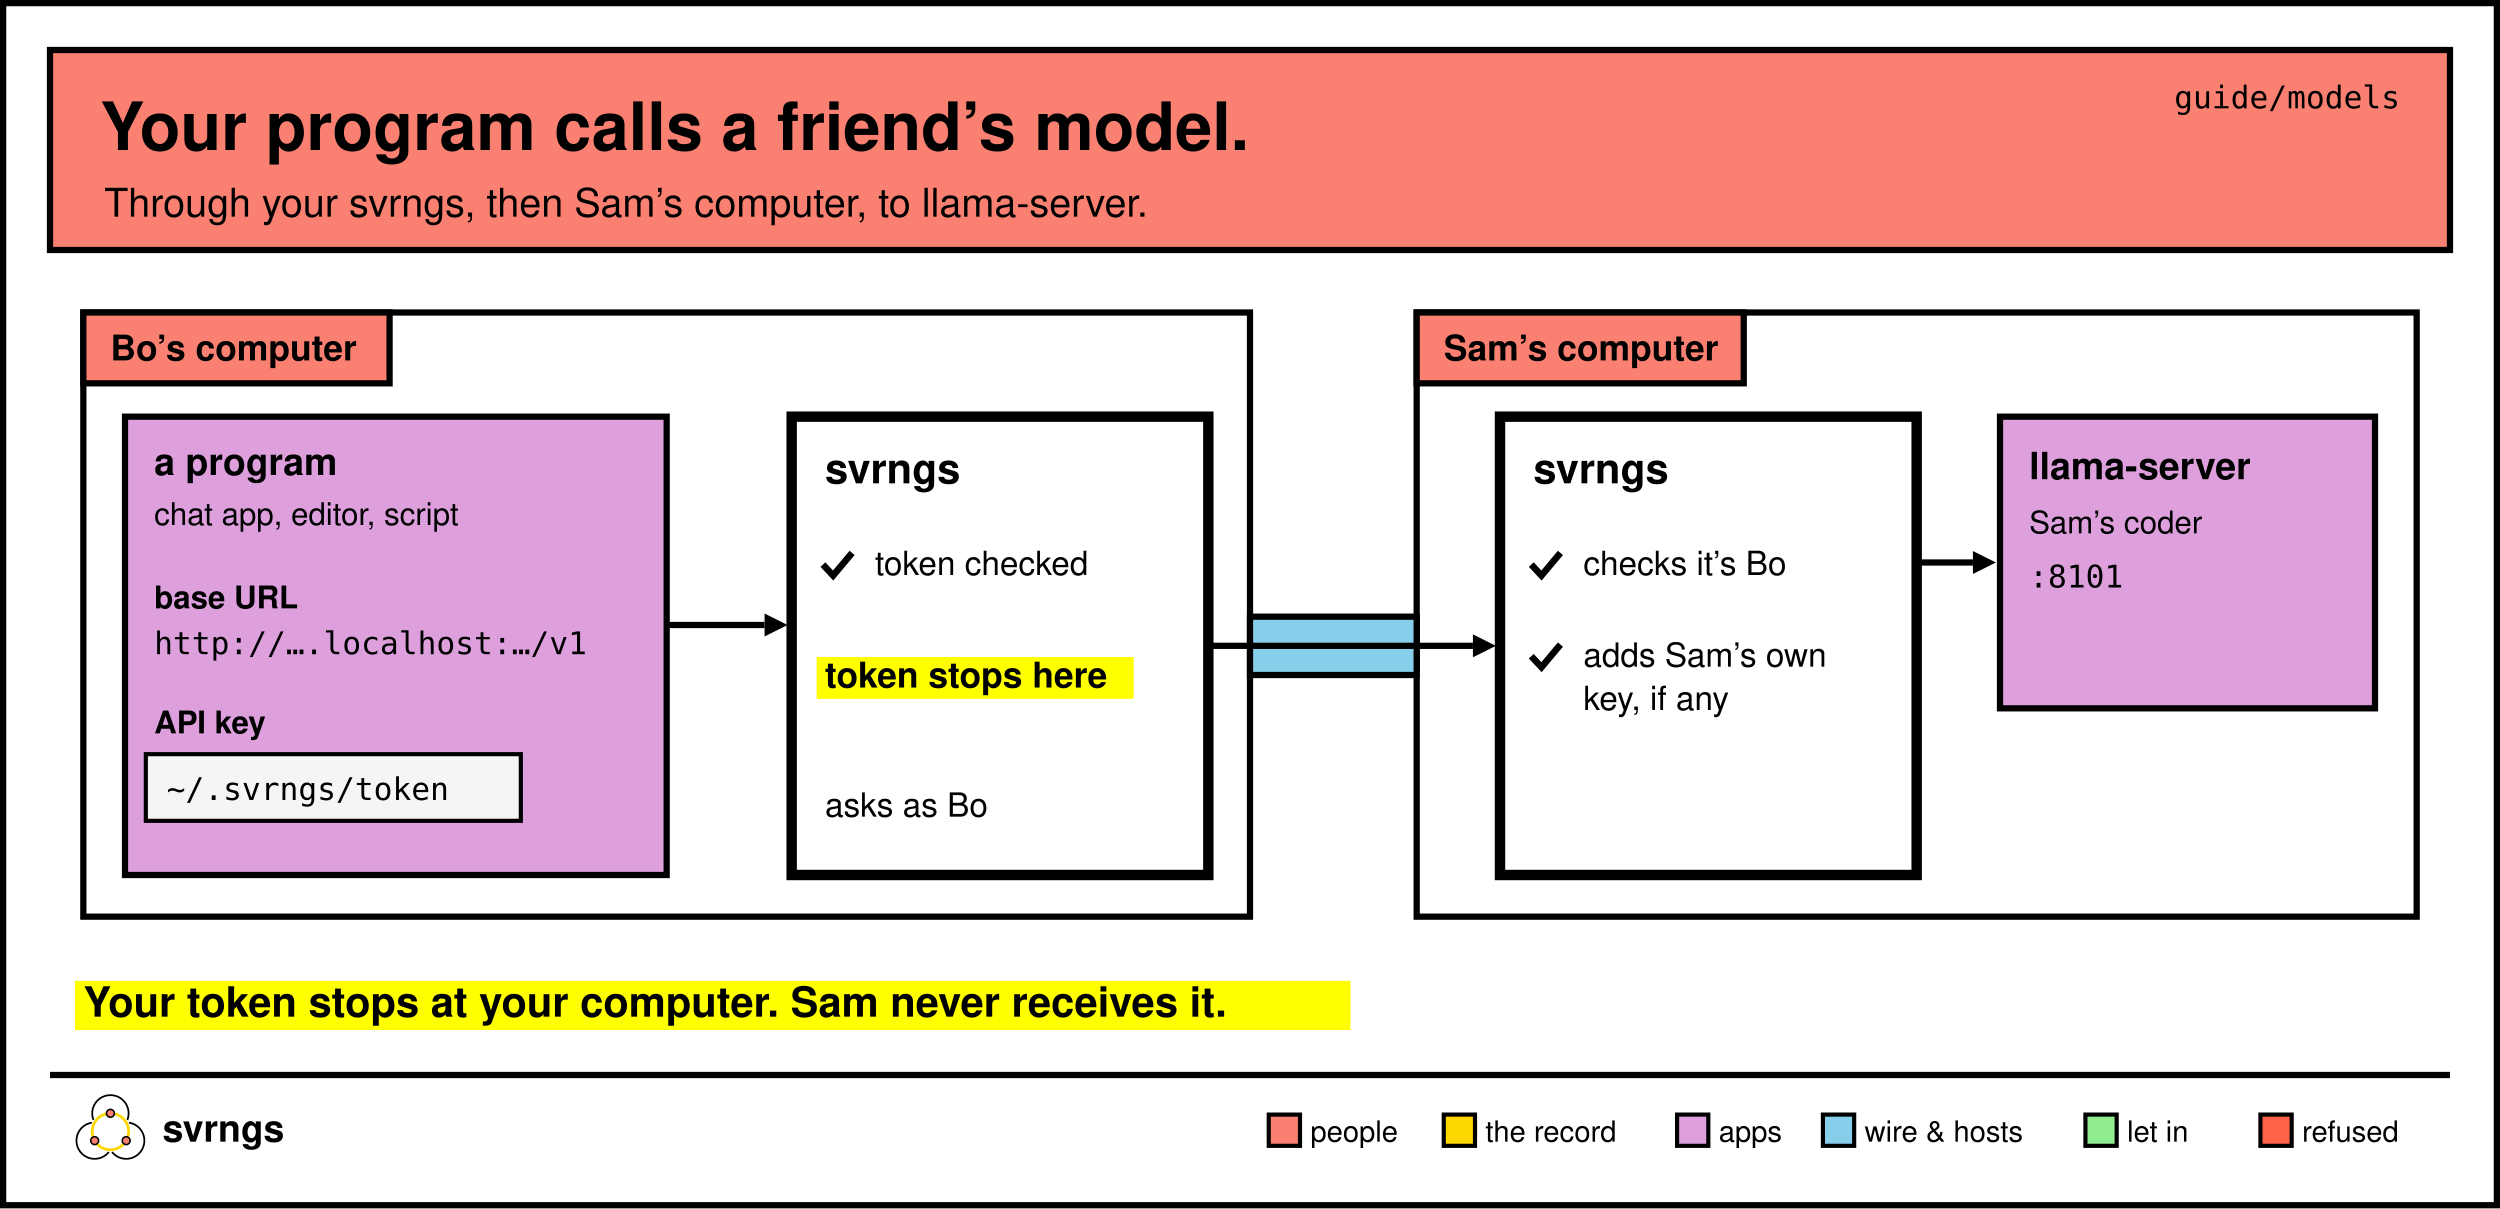
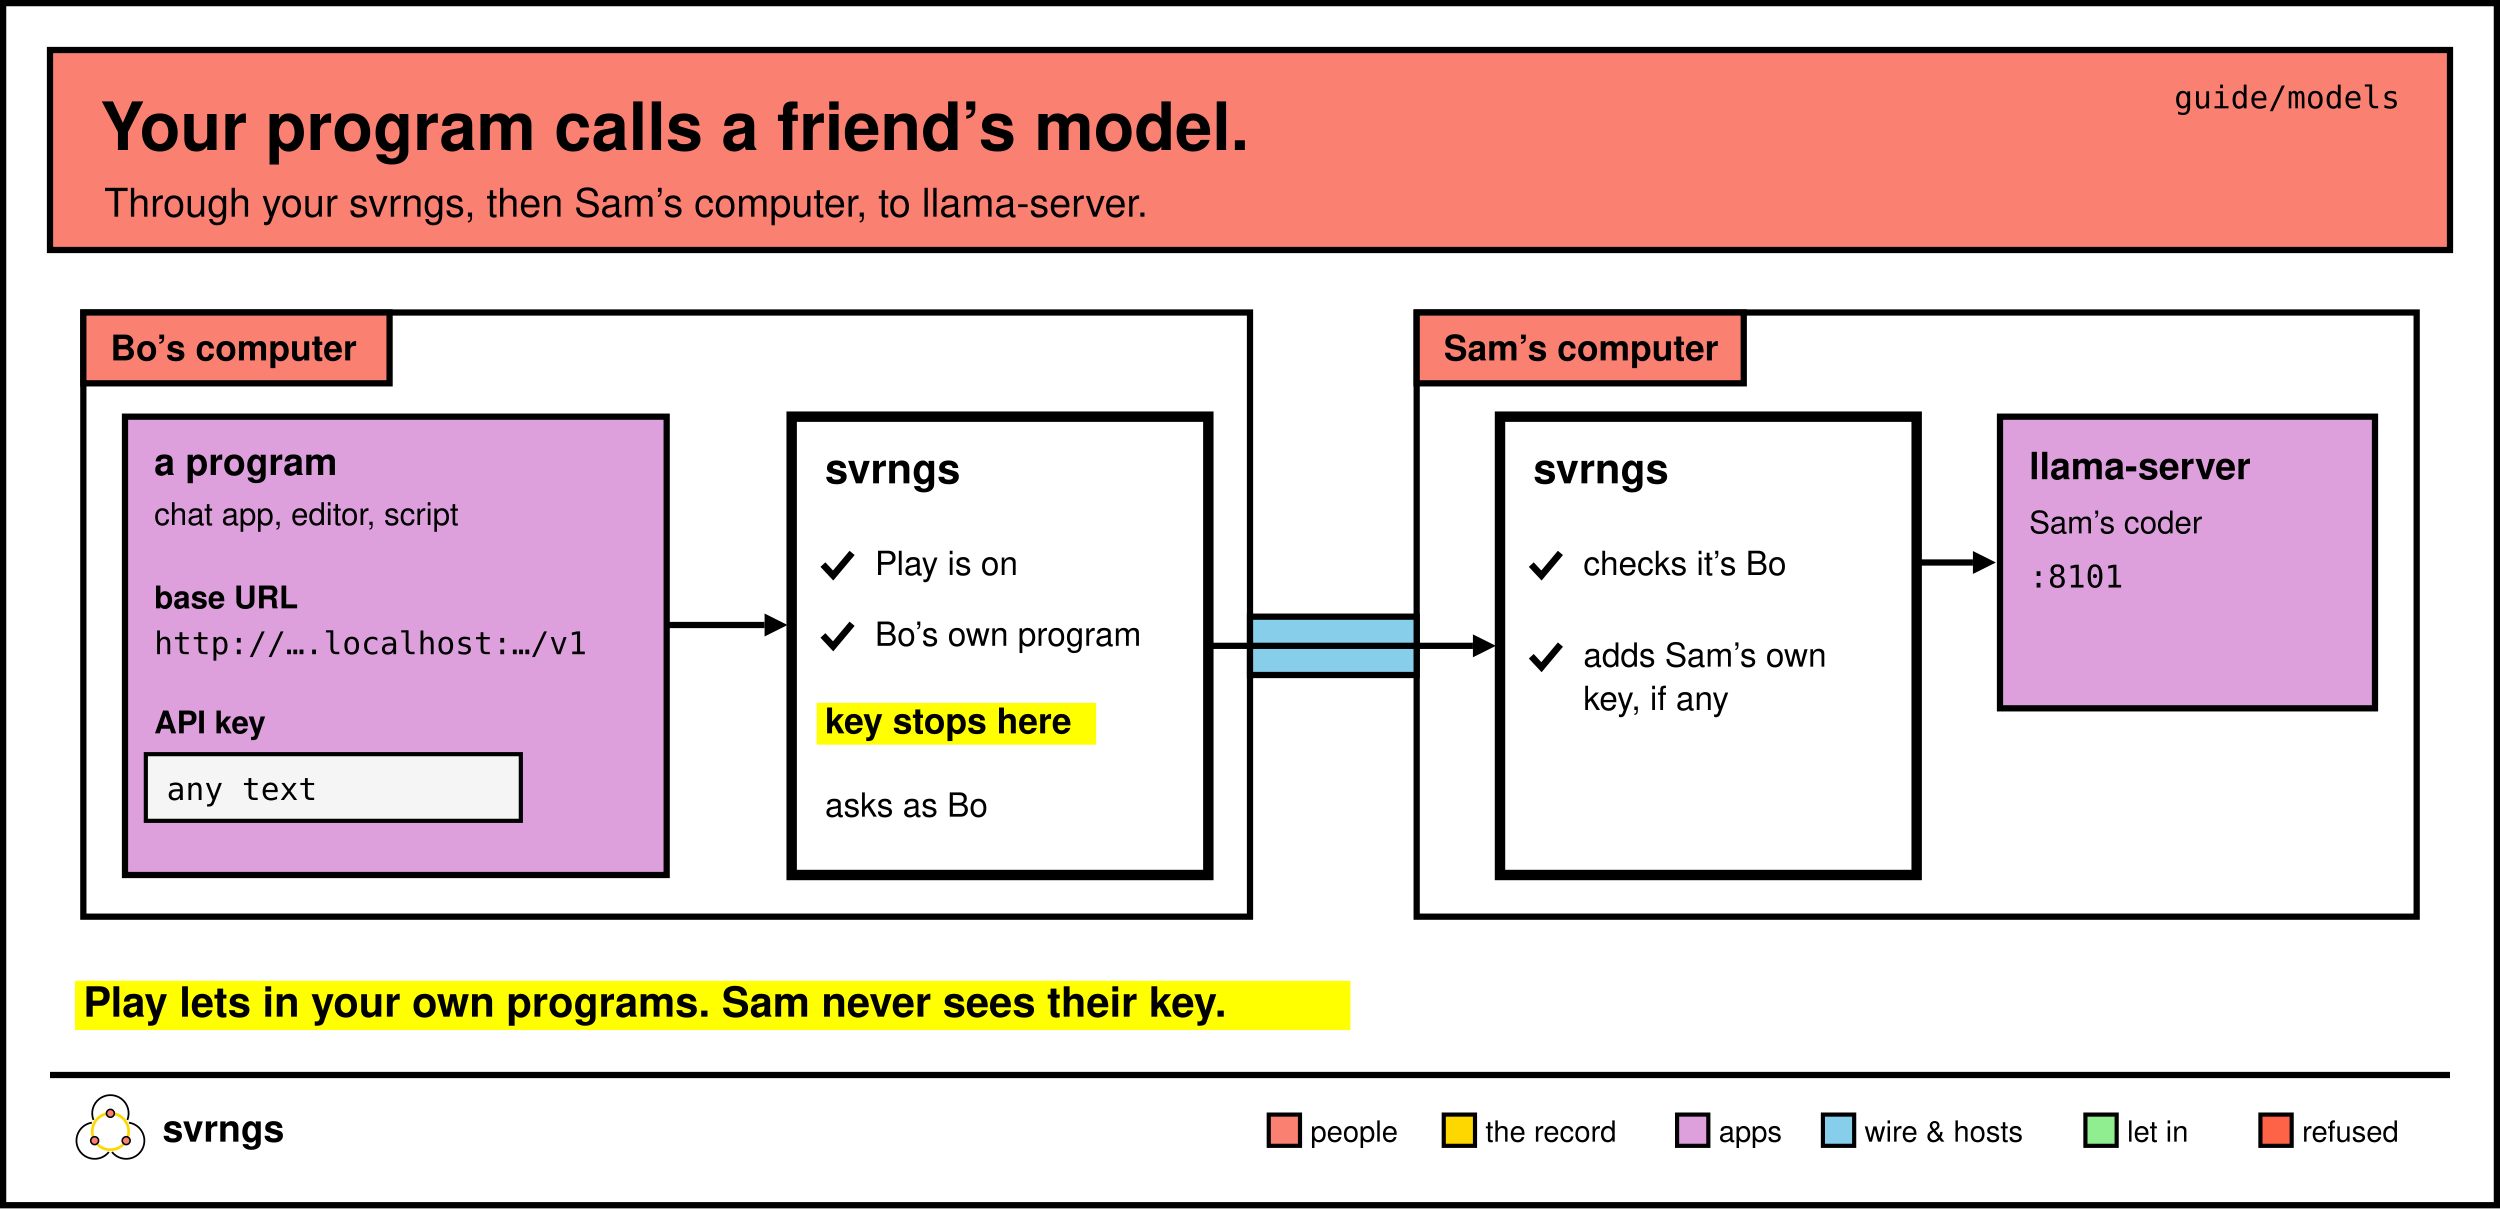
<svg xmlns="http://www.w3.org/2000/svg" viewBox="0 0 1200 580" width="1200" height="580" role="img" aria-labelledby="t d">
  <rect x="0" y="0" width="1200" height="580" fill="white" />
  <rect x="1.5" y="1.5" width="1197" height="577" fill="none" stroke="black" stroke-width="3" />
  <rect x="24" y="24" width="1152" height="96" fill="salmon" stroke="black" stroke-width="3" />
  <text x="48" y="72" font-family="system-ui, -apple-system, 'Segoe UI', Helvetica, Arial, sans-serif" font-size="32" font-weight="900" text-anchor="start" fill="black">Your program calls a friend’s model.</text>
  <text x="50" y="104" font-family="system-ui, -apple-system, 'Segoe UI', Helvetica, Arial, sans-serif" font-size="19" font-weight="400" text-anchor="start" fill="black">Through your svrngs, then Sam’s computer, to llama-server.</text>
  <text x="1152" y="52" font-family="ui-monospace, 'SF Mono', SFMono-Regular, Menlo, Consolas, monospace" font-size="15" font-weight="400" text-anchor="end" fill="black">guide/models</text>
  <rect x="40" y="150" width="560" height="290" fill="white" stroke="black" stroke-width="3" />
  <rect x="40" y="150" width="147" height="34" fill="salmon" stroke="black" stroke-width="3" />
  <text x="53" y="173" font-family="system-ui, -apple-system, 'Segoe UI', Helvetica, Arial, sans-serif" font-size="17" font-weight="700" text-anchor="start" fill="black">Bo’s computer</text>
  <rect x="60" y="200" width="260" height="220" fill="plum" stroke="black" stroke-width="3" />
  <text x="74" y="228" font-family="system-ui, -apple-system, 'Segoe UI', Helvetica, Arial, sans-serif" font-size="18" font-weight="700" text-anchor="start" fill="black">a program</text>
  <text x="74" y="252" font-family="system-ui, -apple-system, 'Segoe UI', Helvetica, Arial, sans-serif" font-size="15" font-weight="400" text-anchor="start" fill="black">chat app, editor, script</text>
  <text x="74" y="292" font-family="system-ui, -apple-system, 'Segoe UI', Helvetica, Arial, sans-serif" font-size="15" font-weight="700" text-anchor="start" fill="black">base URL</text>
  <text x="74" y="314" font-family="ui-monospace, 'SF Mono', SFMono-Regular, Menlo, Consolas, monospace" font-size="15" font-weight="400" text-anchor="start" fill="black">http://….localhost:…/v1</text>
  <text x="74" y="352" font-family="system-ui, -apple-system, 'Segoe UI', Helvetica, Arial, sans-serif" font-size="15" font-weight="700" text-anchor="start" fill="black">API key</text>
  <rect x="70" y="362" width="180" height="32" fill="whitesmoke" stroke="black" stroke-width="2" />
-   <text x="80" y="384" font-family="ui-monospace, 'SF Mono', SFMono-Regular, Menlo, Consolas, monospace" font-size="15" font-weight="400" text-anchor="start" fill="black">~/.svrngs/token</text>
+   <text x="80" y="384" font-family="ui-monospace, 'SF Mono', SFMono-Regular, Menlo, Consolas, monospace" font-size="15" font-weight="400" text-anchor="start" fill="black">any text</text>
  <line x1="320" y1="300" x2="367" y2="300" stroke="black" stroke-width="3" />
  <path d="M378 300 L367.0 305.5 L367.0 294.5 Z" fill="black" />
  <rect x="380" y="200" width="200" height="220" fill="white" stroke="black" stroke-width="5" />
  <text x="396" y="232" font-family="system-ui, -apple-system, 'Segoe UI', Helvetica, Arial, sans-serif" font-size="20" font-weight="900" text-anchor="start" fill="black">svrngs</text>
  <path d="M395 271 L399.9 276.25 L409 265.4" fill="none" stroke="black" stroke-width="3.2" />
-   <text x="420" y="276" font-family="system-ui, -apple-system, 'Segoe UI', Helvetica, Arial, sans-serif" font-size="16" font-weight="400" text-anchor="start" fill="black">token checked</text>
-   <rect x="392" y="315.38" width="152.16" height="20.06" fill="yellow" stroke="none" stroke-width="0" />
-   <text x="396" y="330" font-family="system-ui, -apple-system, 'Segoe UI', Helvetica, Arial, sans-serif" font-size="17" font-weight="700" text-anchor="start" fill="black">token stops here</text>
+   <text x="420" y="276" font-family="system-ui, -apple-system, 'Segoe UI', Helvetica, Arial, sans-serif" font-size="16" font-weight="400" text-anchor="start" fill="black">Play is on</text>
+   <path d="M395 305 L399.9 310.25 L409 299.4" fill="none" stroke="black" stroke-width="3.2" />
+   <text x="420" y="310" font-family="system-ui, -apple-system, 'Segoe UI', Helvetica, Arial, sans-serif" font-size="16" font-weight="400" text-anchor="start" fill="black">Bo’s own program</text>
+   <rect x="392" y="337.38" width="134.14" height="20.06" fill="yellow" stroke="none" stroke-width="0" />
+   <text x="396" y="352" font-family="system-ui, -apple-system, 'Segoe UI', Helvetica, Arial, sans-serif" font-size="17" font-weight="700" text-anchor="start" fill="black">key stops here</text>
  <text x="396" y="392" font-family="system-ui, -apple-system, 'Segoe UI', Helvetica, Arial, sans-serif" font-size="16" font-weight="400" text-anchor="start" fill="black">asks as Bo</text>
  <rect x="680" y="150" width="480" height="290" fill="white" stroke="black" stroke-width="3" />
  <rect x="680" y="150" width="157" height="34" fill="salmon" stroke="black" stroke-width="3" />
  <text x="693" y="173" font-family="system-ui, -apple-system, 'Segoe UI', Helvetica, Arial, sans-serif" font-size="17" font-weight="700" text-anchor="start" fill="black">Sam’s computer</text>
  <rect x="600" y="296" width="80" height="28" fill="skyblue" stroke="black" stroke-width="3" />
  <line x1="582" y1="310" x2="707" y2="310" stroke="black" stroke-width="3" />
  <path d="M718 310 L707.0 315.5 L707.0 304.5 Z" fill="black" />
  <rect x="720" y="200" width="200" height="220" fill="white" stroke="black" stroke-width="5" />
  <text x="736" y="232" font-family="system-ui, -apple-system, 'Segoe UI', Helvetica, Arial, sans-serif" font-size="20" font-weight="900" text-anchor="start" fill="black">svrngs</text>
  <path d="M735 271 L739.9 276.25 L749 265.4" fill="none" stroke="black" stroke-width="3.2" />
  <text x="760" y="276" font-family="system-ui, -apple-system, 'Segoe UI', Helvetica, Arial, sans-serif" font-size="16" font-weight="400" text-anchor="start" fill="black">checks it’s Bo</text>
  <path d="M735 315 L739.9 320.25 L749 309.4" fill="none" stroke="black" stroke-width="3.2" />
  <text x="760" y="320" font-family="system-ui, -apple-system, 'Segoe UI', Helvetica, Arial, sans-serif" font-size="16" font-weight="400" text-anchor="start" fill="black">adds Sam’s own</text>
  <text x="760" y="340.8" font-family="system-ui, -apple-system, 'Segoe UI', Helvetica, Arial, sans-serif" font-size="16" font-weight="400" text-anchor="start" fill="black">key, if any</text>
  <line x1="920" y1="270" x2="947" y2="270" stroke="black" stroke-width="3" />
  <path d="M958 270 L947.0 275.5 L947.0 264.5 Z" fill="black" />
  <rect x="960" y="200" width="180" height="140" fill="plum" stroke="black" stroke-width="3" />
  <text x="974" y="230" font-family="system-ui, -apple-system, 'Segoe UI', Helvetica, Arial, sans-serif" font-size="18" font-weight="700" text-anchor="start" fill="black">llama-server</text>
  <text x="974" y="256" font-family="system-ui, -apple-system, 'Segoe UI', Helvetica, Arial, sans-serif" font-size="15" font-weight="400" text-anchor="start" fill="black">Sam’s coder</text>
  <text x="974" y="282" font-family="ui-monospace, 'SF Mono', SFMono-Regular, Menlo, Consolas, monospace" font-size="15" font-weight="400" text-anchor="start" fill="black">:8101</text>
  <rect x="36" y="470.8" width="612.2" height="23.6" fill="yellow" stroke="none" stroke-width="0" />
-   <text x="40" y="488" font-family="system-ui, -apple-system, 'Segoe UI', Helvetica, Arial, sans-serif" font-size="20" font-weight="700" text-anchor="start" fill="black">Your token stops at your computer. Sam never receives it.</text>
+   <text x="40" y="488" font-family="system-ui, -apple-system, 'Segoe UI', Helvetica, Arial, sans-serif" font-size="20" font-weight="700" text-anchor="start" fill="black">Play lets in your own programs. Sam never sees their key.</text>
  <line x1="24" y1="516" x2="1176" y2="516" stroke="black" stroke-width="3" />
  <g transform="translate(53 543.14) scale(0.19)">
    <circle cx="0" cy="0" r="46" fill="none" stroke="gold" stroke-width="7" />
    <path d="M-42.87 -29.33 A46 46 0 1 1 42.87 -29.33" fill="none" stroke="black" stroke-width="4.5" />
    <path d="M46.84 -22.46 A46 46 0 1 1 3.96 51.79" fill="none" stroke="black" stroke-width="4.5" />
    <path d="M-3.96 51.79 A46 46 0 1 1 -46.84 -22.46" fill="none" stroke="black" stroke-width="4.5" />
    <circle cx="0" cy="-46" r="10" fill="salmon" stroke="black" stroke-width="4" />
    <circle cx="39.84" cy="23" r="10" fill="salmon" stroke="black" stroke-width="4" />
    <circle cx="-39.84" cy="23" r="10" fill="salmon" stroke="black" stroke-width="4" />
  </g>
  <text x="78" y="548" font-family="system-ui, -apple-system, 'Segoe UI', Helvetica, Arial, sans-serif" font-size="18" font-weight="900" text-anchor="start" fill="black">svrngs</text>
  <text x="1105" y="548" font-family="system-ui, -apple-system, 'Segoe UI', Helvetica, Arial, sans-serif" font-size="14" font-weight="400" text-anchor="start" fill="black">refused</text>
  <rect x="1085" y="535" width="15" height="15" fill="tomato" stroke="black" stroke-width="2" />
  <text x="1021" y="548" font-family="system-ui, -apple-system, 'Segoe UI', Helvetica, Arial, sans-serif" font-size="14" font-weight="400" text-anchor="start" fill="black">let in</text>
  <rect x="1001" y="535" width="15" height="15" fill="lightgreen" stroke="black" stroke-width="2" />
  <text x="895" y="548" font-family="system-ui, -apple-system, 'Segoe UI', Helvetica, Arial, sans-serif" font-size="14" font-weight="400" text-anchor="start" fill="black">wire &amp; hosts</text>
  <rect x="875" y="535" width="15" height="15" fill="skyblue" stroke="black" stroke-width="2" />
  <text x="825" y="548" font-family="system-ui, -apple-system, 'Segoe UI', Helvetica, Arial, sans-serif" font-size="14" font-weight="400" text-anchor="start" fill="black">apps</text>
  <rect x="805" y="535" width="15" height="15" fill="plum" stroke="black" stroke-width="2" />
  <text x="713" y="548" font-family="system-ui, -apple-system, 'Segoe UI', Helvetica, Arial, sans-serif" font-size="14" font-weight="400" text-anchor="start" fill="black">the record</text>
  <rect x="693" y="535" width="15" height="15" fill="gold" stroke="black" stroke-width="2" />
  <text x="629" y="548" font-family="system-ui, -apple-system, 'Segoe UI', Helvetica, Arial, sans-serif" font-size="14" font-weight="400" text-anchor="start" fill="black">people</text>
  <rect x="609" y="535" width="15" height="15" fill="salmon" stroke="black" stroke-width="2" />
</svg>
